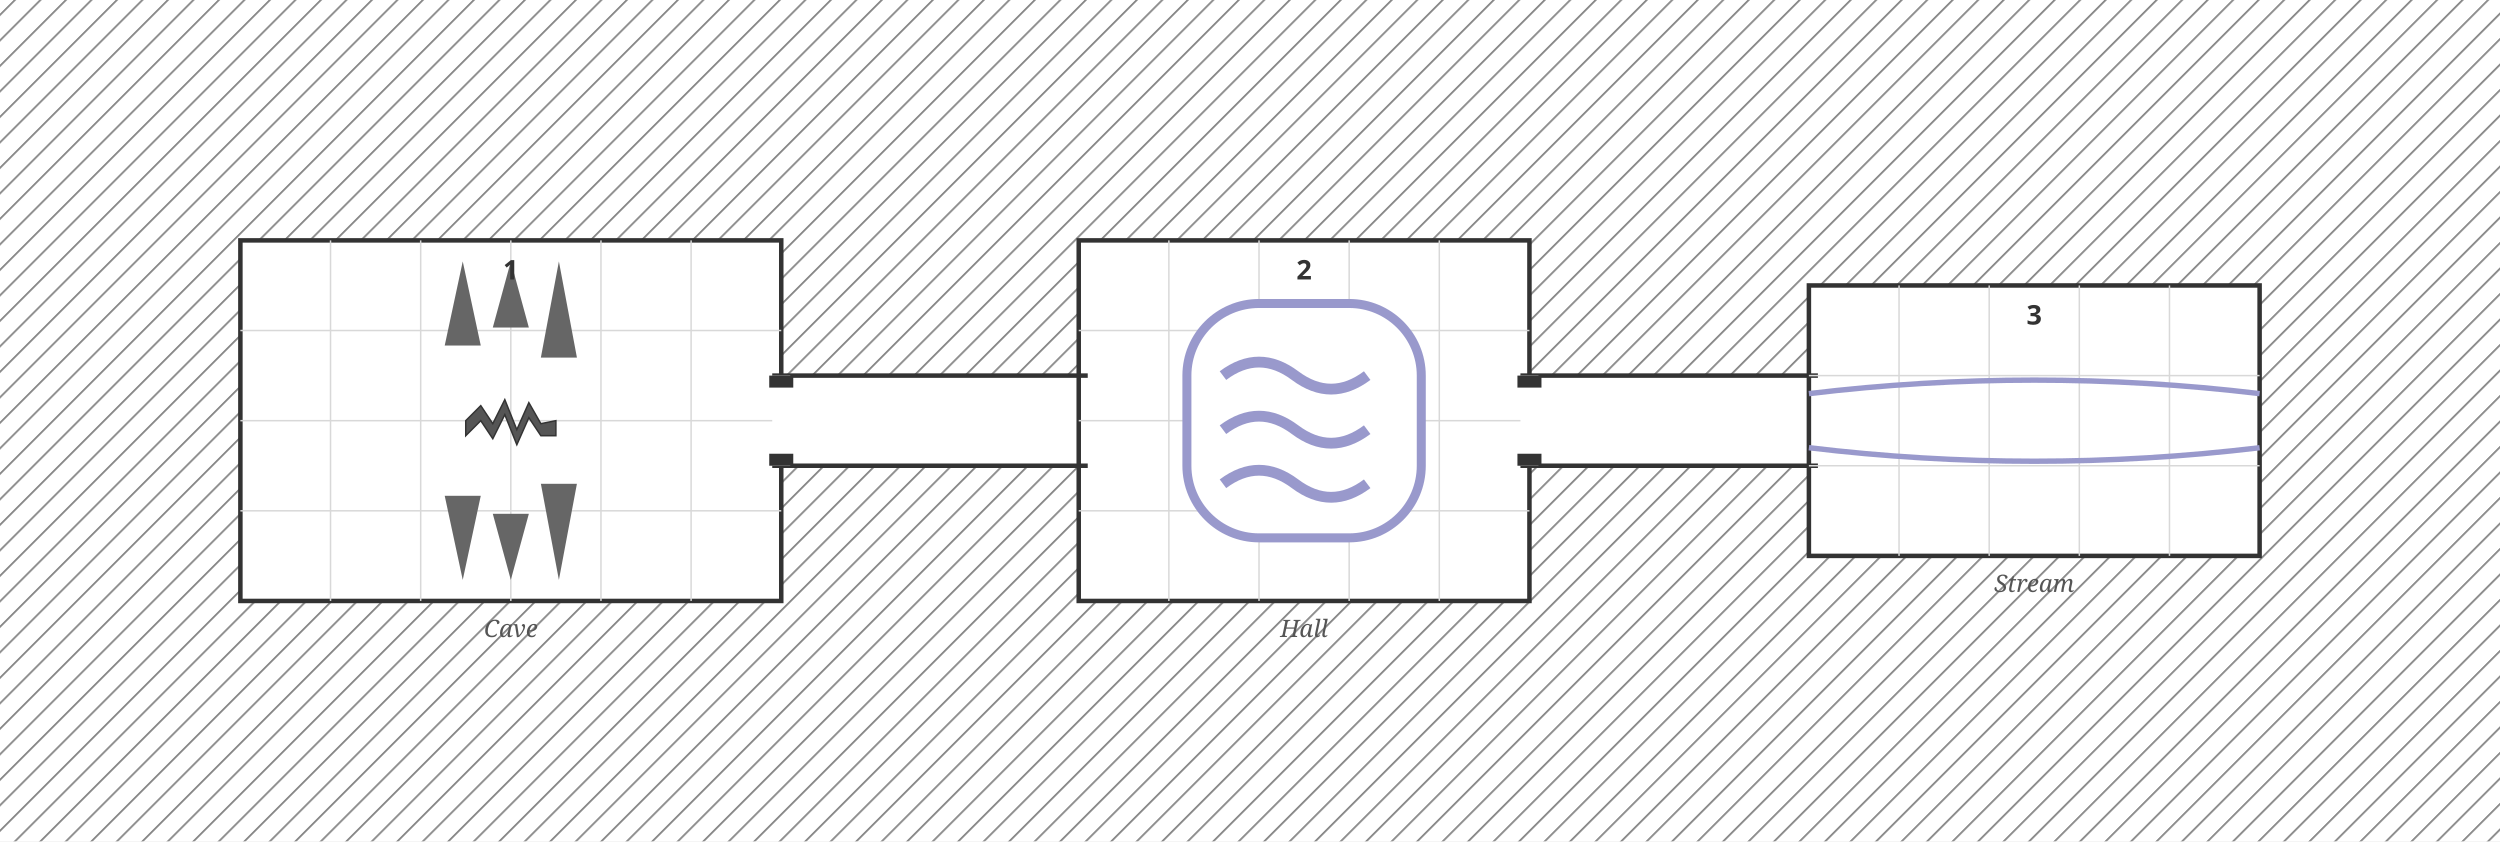
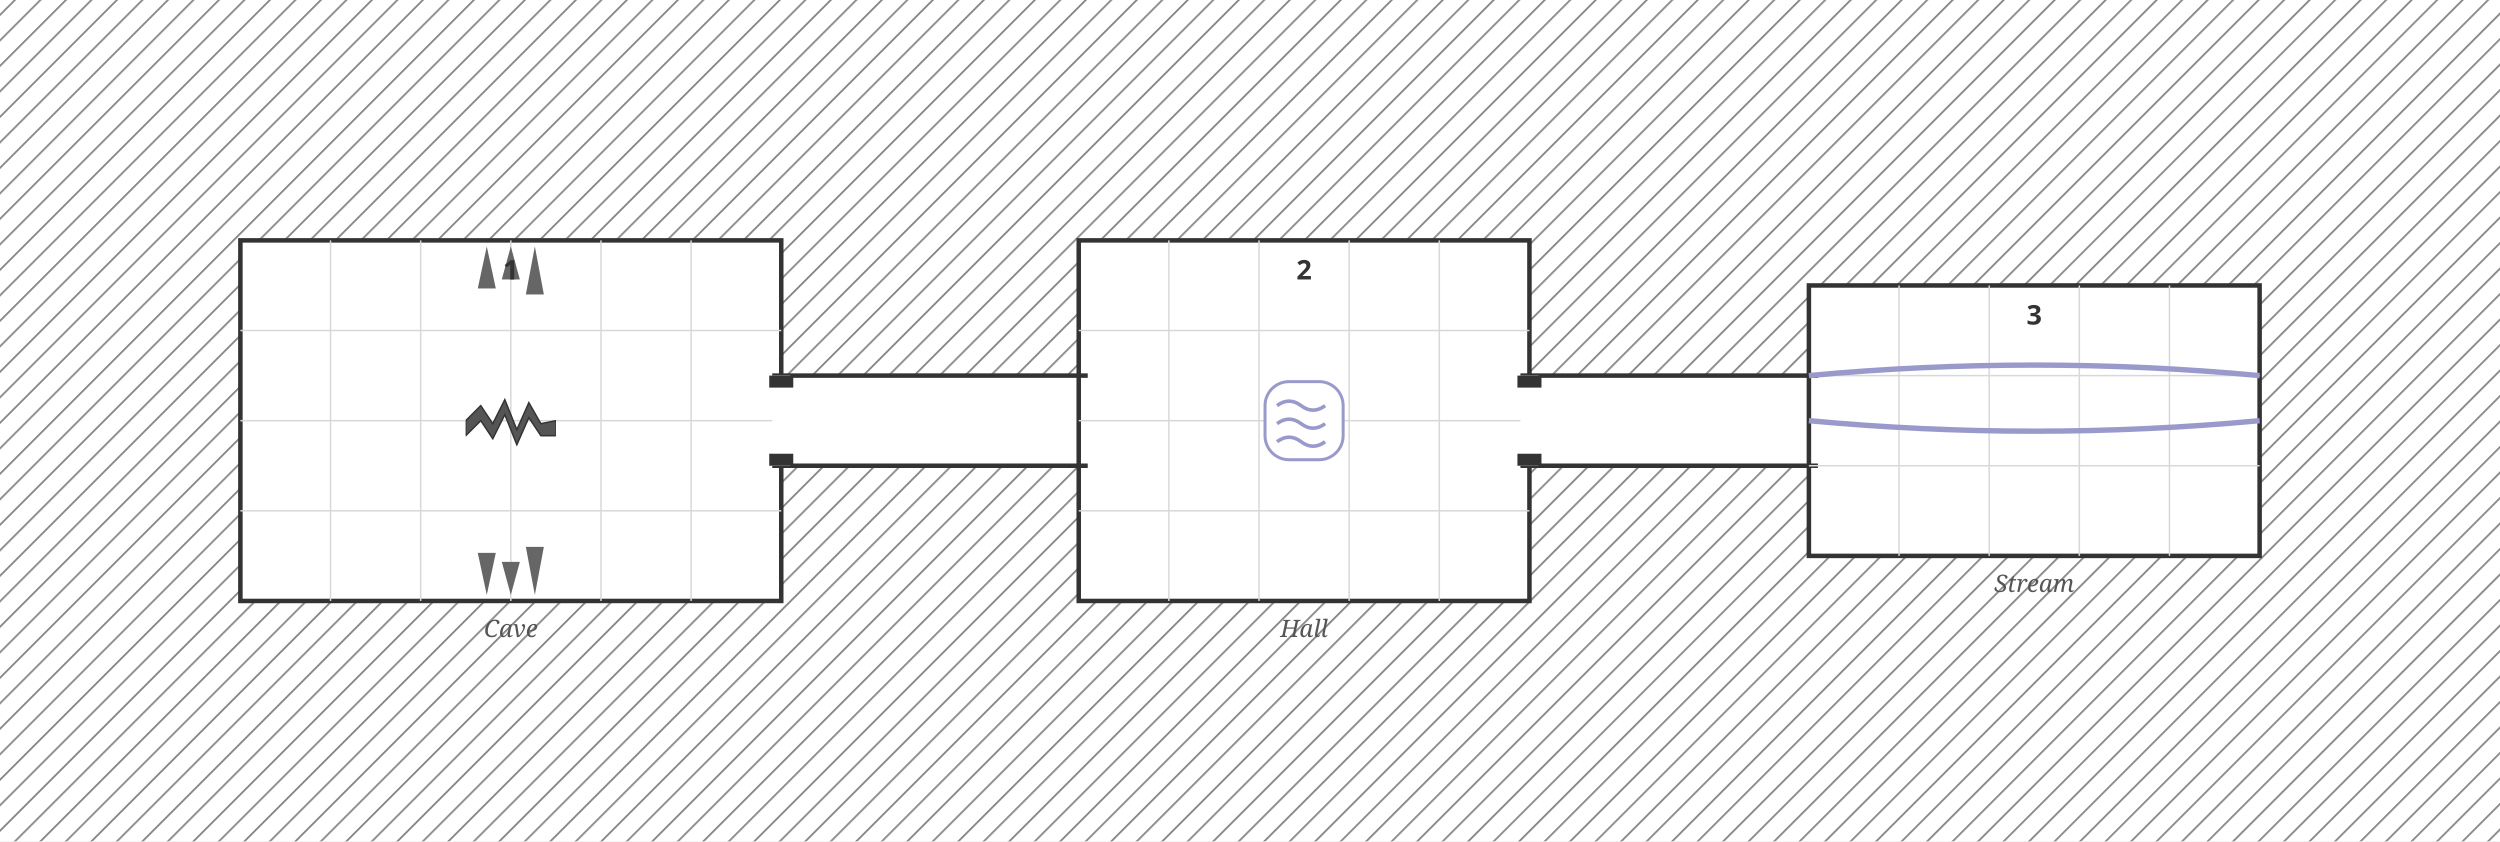
<svg xmlns="http://www.w3.org/2000/svg" viewBox="-170 -140 832 280" width="832" height="280">
  <defs>
    <pattern id="hatch" width="6" height="6" patternTransform="rotate(45 0 0)" patternUnits="userSpaceOnUse">
      <line x1="0" y1="0" x2="0" y2="6" stroke="#888" stroke-width="1.2" />
    </pattern>
    <symbol id="door-open" viewBox="0 0 30 30">
      <rect x="0" y="12" width="30" height="6" fill="white" />
      <rect x="0" y="11" width="4" height="8" fill="#333" />
      <rect x="26" y="11" width="4" height="8" fill="#333" />
    </symbol>
    <symbol id="door-locked" viewBox="0 0 30 30">
      <rect x="0" y="12" width="30" height="6" fill="white" />
      <rect x="2" y="11" width="26" height="8" fill="#333" />
      <rect x="4" y="13" width="22" height="4" fill="white" />
    </symbol>
    <symbol id="door-secret" viewBox="0 0 30 30">
      <line x1="0" y1="15" x2="30" y2="15" stroke="#888" stroke-width="1.2" stroke-dasharray="6,6" />
    </symbol>
    <symbol id="door-barred" viewBox="0 0 30 30">
      <rect x="0" y="12" width="30" height="6" fill="white" />
      <rect x="2" y="11" width="26" height="8" fill="#555" />
      <line x1="8" y1="11" x2="8" y2="19" stroke="white" stroke-width="2" />
      <line x1="15" y1="11" x2="15" y2="19" stroke="white" stroke-width="2" />
      <line x1="22" y1="11" x2="22" y2="19" stroke="white" stroke-width="2" />
    </symbol>
    <symbol id="door-double" viewBox="0 0 30 30">
      <rect x="0" y="12" width="30" height="6" fill="white" />
      <rect x="0" y="11" width="3" height="8" fill="#333" />
      <rect x="27" y="11" width="3" height="8" fill="#333" />
      <line x1="15" y1="11" x2="15" y2="19" stroke="#333" stroke-width="1" />
      <circle cx="11" cy="15" r="1.5" fill="#333" />
      <circle cx="19" cy="15" r="1.5" fill="#333" />
    </symbol>
    <symbol id="door-doorway" viewBox="0 0 30 30">
      <rect x="0" y="12" width="30" height="6" fill="white" />
    </symbol>
    <symbol id="door-portcullis" viewBox="0 0 30 30">
      <rect x="0" y="12" width="30" height="6" fill="white" />
      <rect x="0" y="11" width="4" height="8" fill="#333" />
      <rect x="26" y="11" width="4" height="8" fill="#333" />
      <line x1="9" y1="11" x2="9" y2="19" stroke="#333" stroke-width="1.2" />
      <line x1="15" y1="11" x2="15" y2="19" stroke="#333" stroke-width="1.2" />
      <line x1="21" y1="11" x2="21" y2="19" stroke="#333" stroke-width="1.2" />
    </symbol>
    <symbol id="feat-ladder" viewBox="0 0 30 30">
      <line x1="8" y1="3" x2="8" y2="27" stroke="#333" stroke-width="1.5" />
      <line x1="22" y1="3" x2="22" y2="27" stroke="#333" stroke-width="1.5" />
      <line x1="8" y1="7" x2="22" y2="7" stroke="#333" stroke-width="1" />
      <line x1="8" y1="13" x2="22" y2="13" stroke="#333" stroke-width="1" />
      <line x1="8" y1="19" x2="22" y2="19" stroke="#333" stroke-width="1" />
      <line x1="8" y1="25" x2="22" y2="25" stroke="#333" stroke-width="1" />
    </symbol>
    <symbol id="feat-pillar" viewBox="0 0 30 30">
      <circle cx="15" cy="15" r="10" fill="#666" stroke="#333" stroke-width="1" />
      <circle cx="15" cy="15" r="7" fill="#888" />
    </symbol>
    <symbol id="feat-statue" viewBox="0 0 30 30">
      <polygon points="15,3 27,15 15,27 3,15" fill="#ccc" stroke="#333" stroke-width="1.2" />
      <line x1="15" y1="7" x2="15" y2="23" stroke="#333" stroke-width="0.8" />
      <line x1="7" y1="15" x2="23" y2="15" stroke="#333" stroke-width="0.8" />
    </symbol>
    <symbol id="feat-pool" viewBox="0 0 30 30">
      <rect x="2" y="2" width="26" height="26" rx="8" fill="white" stroke="#99c" stroke-width="1" />
      <path d="M 6 10 Q 10 7 14 10 Q 18 13 22 10" fill="none" stroke="#99c" stroke-width="1.2" />
      <path d="M 6 16 Q 10 13 14 16 Q 18 19 22 16" fill="none" stroke="#99c" stroke-width="1.2" />
      <path d="M 6 22 Q 10 19 14 22 Q 18 25 22 22" fill="none" stroke="#99c" stroke-width="1.2" />
    </symbol>
    <symbol id="feat-stream" viewBox="0 0 30 30">
      <path d="M 0 12 Q 5 8 10 14 Q 15 20 20 14 Q 25 8 30 12" fill="none" stroke="#99c" stroke-width="1.8" />
      <path d="M 0 18 Q 5 14 10 20 Q 15 26 20 20 Q 25 14 30 18" fill="none" stroke="#99c" stroke-width="1.8" />
    </symbol>
    <symbol id="feat-stalactite" viewBox="0 0 30 30">
      <polygon points="7,2  4,16  10,16" fill="#666" />
      <polygon points="15,2 12,13  18,13" fill="#666" />
      <polygon points="23,2 20,18  26,18" fill="#666" />
    </symbol>
    <symbol id="feat-stalagmite" viewBox="0 0 30 30">
      <polygon points="7,28  4,14  10,14" fill="#666" />
      <polygon points="15,28 12,17  18,17" fill="#666" />
      <polygon points="23,28 20,12  26,12" fill="#666" />
    </symbol>
    <symbol id="feat-crevasse" viewBox="0 0 30 30">
      <polygon points="0,15 5,10 9,16 13,8 17,18 21,9 25,16 30,15 30,20 25,20 21,14 17,23 13,13 9,21 5,15 0,20" fill="#555" stroke="#333" stroke-width="0.5" />
    </symbol>
    <symbol id="feat-window" viewBox="0 0 30 6">
      <rect x="0" y="0" width="30" height="6" fill="white" />
      <rect x="0" y="1" width="8" height="4" fill="#cce" stroke="#99c" stroke-width="0.5" />
      <rect x="11" y="1" width="8" height="4" fill="#cce" stroke="#99c" stroke-width="0.5" />
      <rect x="22" y="1" width="8" height="4" fill="#cce" stroke="#99c" stroke-width="0.5" />
    </symbol>
    <symbol id="feat-arrow-slit" viewBox="0 0 30 6">
      <rect x="0" y="0" width="30" height="6" fill="white" />
      <rect x="12" y="1" width="6" height="4" fill="#555" />
    </symbol>
    <symbol id="feat-illusory-wall" viewBox="0 0 30 4">
      <line x1="0" y1="2" x2="30" y2="2" stroke="#888" stroke-width="1.5" stroke-dasharray="4,3" />
    </symbol>
    <symbol id="feat-fireplace" viewBox="0 0 30 20">
      <rect x="0" y="0" width="30" height="20" fill="#555" stroke="#333" stroke-width="1" />
      <path d="M 7 19 L 7 8 A 8 8 0 0 1 23 8 L 23 19 Z" fill="white" />
      <path d="M 11 17 Q 15 9 19 17" fill="none" stroke="#c63" stroke-width="1.5" />
    </symbol>
    <symbol id="feat-bed" viewBox="0 0 30 24">
      <rect x="1" y="1" width="28" height="22" fill="white" stroke="#333" stroke-width="1" />
      <rect x="1" y="1" width="28" height="7" fill="#ddd" stroke="#333" stroke-width="0.5" />
      <circle cx="8" cy="5" r="3" fill="white" stroke="#333" stroke-width="0.5" />
      <circle cx="22" cy="5" r="3" fill="white" stroke="#333" stroke-width="0.5" />
    </symbol>
    <symbol id="feat-curtain" viewBox="0 0 30 16">
      <line x1="0" y1="2" x2="30" y2="2" stroke="#333" stroke-width="1.5" />
      <path d="M 0 2 Q 3 14 6 8 Q 9 2 12 14 Q 15 2 18 14 Q 21 2 24 14 Q 27 2 30 8" fill="none" stroke="#333" stroke-width="1.2" />
    </symbol>
  </defs>
  <rect x="-170" y="-140" width="832" height="280" fill="white" />
  <rect x="-170" y="-140" width="832" height="280" fill="url(#hatch)" />
  <rect x="87" y="-15" width="105" height="30" fill="white" />
  <rect x="336" y="-15" width="99" height="30" fill="white" />
  <rect x="-90" y="-60" width="180" height="120" fill="white" />
  <rect x="189" y="-60" width="150" height="120" fill="white" />
  <rect x="432" y="-45" width="150" height="90" fill="white" />
  <line x1="87" y1="-15" x2="192" y2="-15" stroke="#333" stroke-width="1.5" />
  <line x1="87" y1="15" x2="192" y2="15" stroke="#333" stroke-width="1.5" />
  <line x1="336" y1="-15" x2="435" y2="-15" stroke="#333" stroke-width="1.5" />
  <line x1="336" y1="15" x2="435" y2="15" stroke="#333" stroke-width="1.5" />
  <rect x="-90" y="-60" width="180" height="120" fill="none" stroke="#333" stroke-width="1.5" />
  <rect x="189" y="-60" width="150" height="120" fill="none" stroke="#333" stroke-width="1.5" />
  <rect x="432" y="-45" width="150" height="90" fill="none" stroke="#333" stroke-width="1.5" />
  <line x1="-60" y1="-60" x2="-60" y2="60" stroke="#d8d8d8" stroke-width="0.5" />
  <line x1="-30" y1="-60" x2="-30" y2="60" stroke="#d8d8d8" stroke-width="0.5" />
  <line x1="0" y1="-60" x2="0" y2="60" stroke="#d8d8d8" stroke-width="0.5" />
  <line x1="30" y1="-60" x2="30" y2="60" stroke="#d8d8d8" stroke-width="0.5" />
  <line x1="60" y1="-60" x2="60" y2="60" stroke="#d8d8d8" stroke-width="0.5" />
  <line x1="-90" y1="-30" x2="90" y2="-30" stroke="#d8d8d8" stroke-width="0.5" />
  <line x1="-90" y1="0" x2="90" y2="0" stroke="#d8d8d8" stroke-width="0.5" />
  <line x1="-90" y1="30" x2="90" y2="30" stroke="#d8d8d8" stroke-width="0.5" />
  <line x1="219" y1="-60" x2="219" y2="60" stroke="#d8d8d8" stroke-width="0.5" />
  <line x1="249" y1="-60" x2="249" y2="60" stroke="#d8d8d8" stroke-width="0.5" />
  <line x1="279" y1="-60" x2="279" y2="60" stroke="#d8d8d8" stroke-width="0.5" />
  <line x1="309" y1="-60" x2="309" y2="60" stroke="#d8d8d8" stroke-width="0.5" />
  <line x1="189" y1="-30" x2="339" y2="-30" stroke="#d8d8d8" stroke-width="0.5" />
  <line x1="189" y1="0" x2="339" y2="0" stroke="#d8d8d8" stroke-width="0.5" />
  <line x1="189" y1="30" x2="339" y2="30" stroke="#d8d8d8" stroke-width="0.5" />
  <line x1="462" y1="-45" x2="462" y2="45" stroke="#d8d8d8" stroke-width="0.5" />
  <line x1="492" y1="-45" x2="492" y2="45" stroke="#d8d8d8" stroke-width="0.5" />
  <line x1="522" y1="-45" x2="522" y2="45" stroke="#d8d8d8" stroke-width="0.5" />
  <line x1="552" y1="-45" x2="552" y2="45" stroke="#d8d8d8" stroke-width="0.5" />
  <line x1="432" y1="-15" x2="582" y2="-15" stroke="#d8d8d8" stroke-width="0.5" />
  <line x1="432" y1="15" x2="582" y2="15" stroke="#d8d8d8" stroke-width="0.5" />
-   <use href="#feat-stalactite" x="-83" y="-57" width="166" height="60" />
-   <use href="#feat-stalagmite" x="-83" y="-3" width="166" height="60" />
-   <use href="#feat-crevasse" x="-75" y="-15" width="150" height="30" />
+   <use href="#feat-stalactite" x="-15" y="-60" width="30" height="30" />
+   <use href="#feat-stalagmite" x="-15" y="30" width="30" height="30" />
+   <use href="#feat-crevasse" x="-15" y="-15" width="30" height="30" />
  <use href="#feat-pillar" x="249" y="-15" width="30" height="30" />
  <use href="#feat-statue" x="249" y="-15" width="30" height="30" />
-   <use href="#feat-pool" x="204" y="-45" width="120" height="90" />
-   <path d="M 432,-9 Q 507,-18 582,-9" fill="none" stroke="#99c" stroke-width="1.8" />
-   <path d="M 432,9 Q 507,18 582,9" fill="none" stroke="#99c" stroke-width="1.8" />
+   <use href="#feat-pool" x="249" y="-15" width="30" height="30" />
+   <path d="M 432,-15 Q 507,-22 582,-15" fill="none" stroke="#99c" stroke-width="1.8" />
+   <path d="M 432,0 Q 507,7 582,0" fill="none" stroke="#99c" stroke-width="1.8" />
  <use href="#door-open" x="75" y="-15" width="30" height="30" transform="rotate(90,90,0)" />
  <use href="#door-open" x="324" y="-15" width="30" height="30" transform="rotate(90,339,0)" />
  <text x="0" y="-47" text-anchor="middle" dominant-baseline="auto" fill="#333" font-size="9" font-family="sans-serif" font-weight="bold">1</text>
  <text x="0" y="72" text-anchor="middle" dominant-baseline="auto" fill="#555" font-size="8" font-family="serif" font-style="italic">Cave</text>
  <text x="264" y="-47" text-anchor="middle" dominant-baseline="auto" fill="#333" font-size="9" font-family="sans-serif" font-weight="bold">2</text>
  <text x="264" y="72" text-anchor="middle" dominant-baseline="auto" fill="#555" font-size="8" font-family="serif" font-style="italic">Hall</text>
  <text x="507" y="-32" text-anchor="middle" dominant-baseline="auto" fill="#333" font-size="9" font-family="sans-serif" font-weight="bold">3</text>
  <text x="507" y="57" text-anchor="middle" dominant-baseline="auto" fill="#555" font-size="8" font-family="serif" font-style="italic">Stream</text>
</svg>
